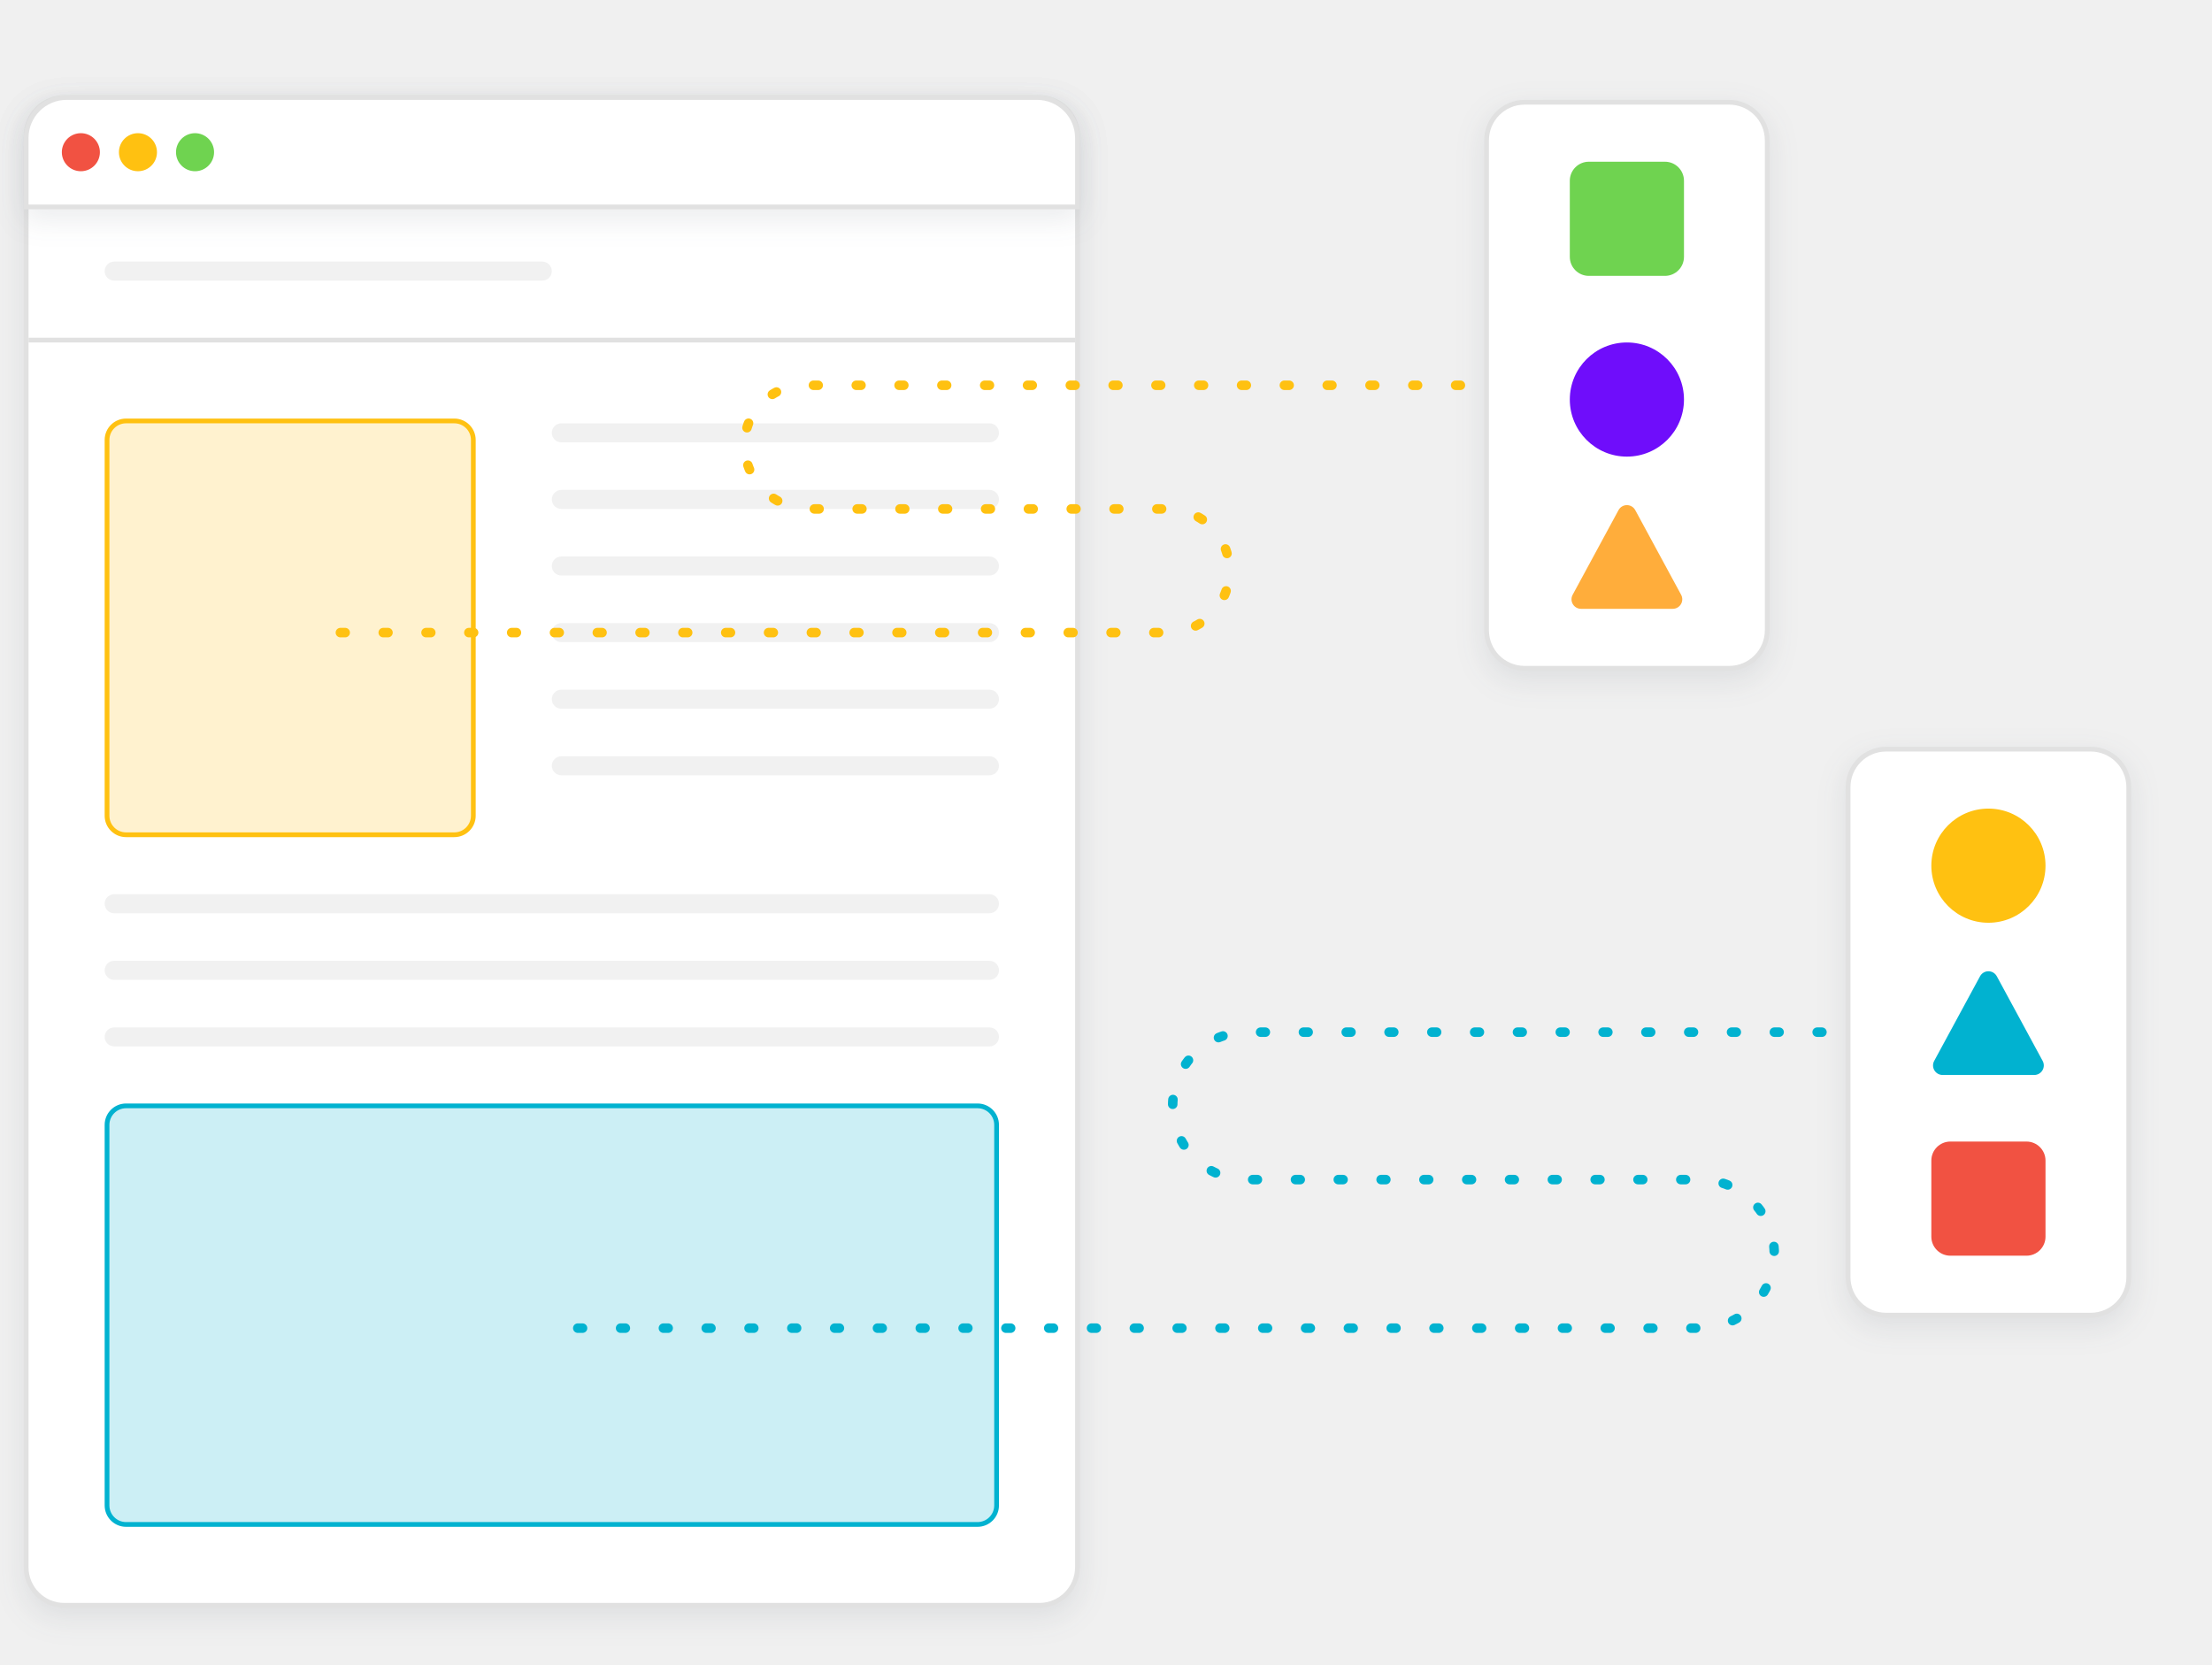
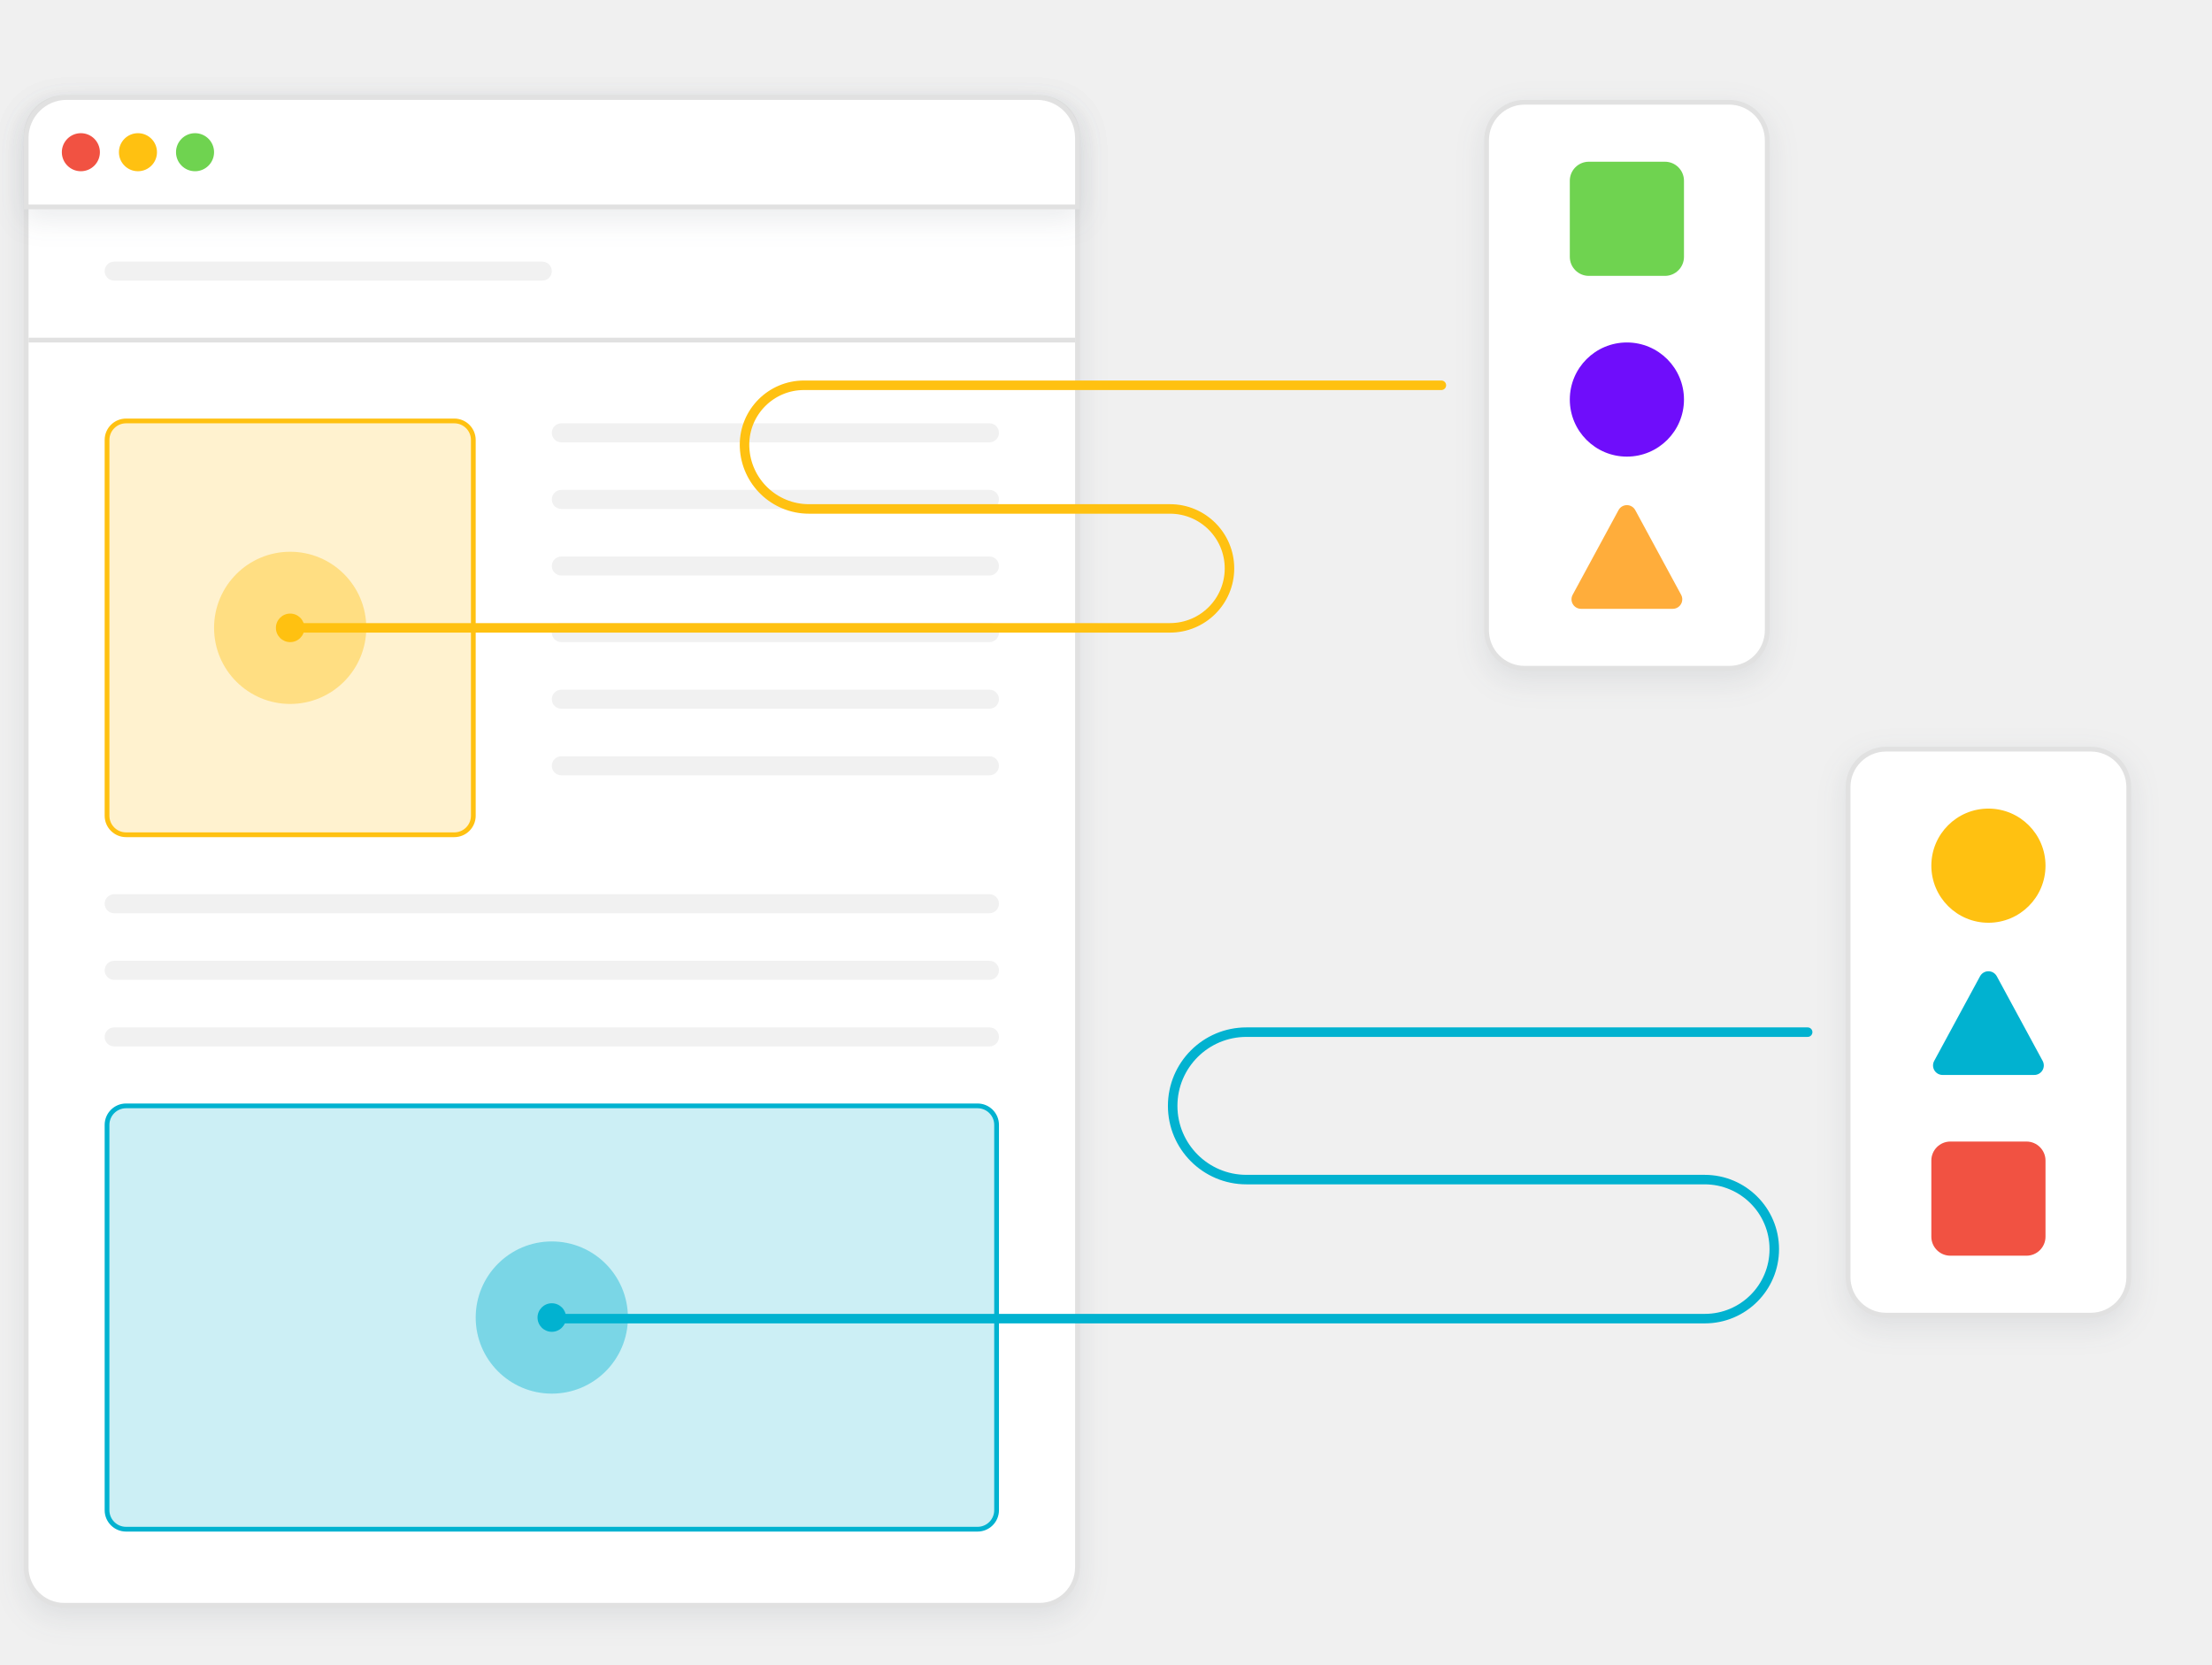
<svg xmlns="http://www.w3.org/2000/svg" xmlns:xlink="http://www.w3.org/1999/xlink" width="465" height="350" viewBox="0 0 465 350">
  <defs>
    <rect id="b" width="220" height="316" x="0" y="0" rx="8" />
    <filter id="a" width="110%" height="107%" x="-5%" y="-2.8%" filterUnits="objectBoundingBox">
      <feMorphology in="SourceAlpha" operator="dilate" radius="1" result="shadowSpreadOuter1" />
      <feOffset dy="2" in="shadowSpreadOuter1" result="shadowOffsetOuter1" />
      <feGaussianBlur in="shadowOffsetOuter1" result="shadowBlurOuter1" stdDeviation="3" />
      <feComposite in="shadowBlurOuter1" in2="SourceAlpha" operator="out" result="shadowBlurOuter1" />
      <feColorMatrix in="shadowBlurOuter1" values="0 0 0 0 0.208 0 0 0 0 0.259 0 0 0 0 0.329 0 0 0 0.101 0" />
    </filter>
    <path id="d" d="M8 0h204a8 8 0 0 1 8 8v14H0V8a8 8 0 0 1 8-8z" />
    <filter id="c" width="110%" height="200%" x="-5%" y="-40.9%" filterUnits="objectBoundingBox">
      <feMorphology in="SourceAlpha" operator="dilate" radius="1" result="shadowSpreadOuter1" />
      <feOffset dy="2" in="shadowSpreadOuter1" result="shadowOffsetOuter1" />
      <feGaussianBlur in="shadowOffsetOuter1" result="shadowBlurOuter1" stdDeviation="3" />
      <feComposite in="shadowBlurOuter1" in2="SourceAlpha" operator="out" result="shadowBlurOuter1" />
      <feColorMatrix in="shadowBlurOuter1" values="0 0 0 0 0.208 0 0 0 0 0.259 0 0 0 0 0.329 0 0 0 0.101 0" />
    </filter>
    <rect id="f" width="58" height="118" x="0" y="0" rx="8" />
    <filter id="e" width="137.9%" height="118.6%" x="-19%" y="-7.6%" filterUnits="objectBoundingBox">
      <feMorphology in="SourceAlpha" operator="dilate" radius="1" result="shadowSpreadOuter1" />
      <feOffset dy="2" in="shadowSpreadOuter1" result="shadowOffsetOuter1" />
      <feGaussianBlur in="shadowOffsetOuter1" result="shadowBlurOuter1" stdDeviation="3" />
      <feComposite in="shadowBlurOuter1" in2="SourceAlpha" operator="out" result="shadowBlurOuter1" />
      <feColorMatrix in="shadowBlurOuter1" values="0 0 0 0 0.208 0 0 0 0 0.259 0 0 0 0 0.329 0 0 0 0.101 0" />
    </filter>
    <rect id="h" width="58" height="118" x="0" y="0" rx="8" />
    <filter id="g" width="137.9%" height="118.6%" x="-19%" y="-7.6%" filterUnits="objectBoundingBox">
      <feMorphology in="SourceAlpha" operator="dilate" radius="1" result="shadowSpreadOuter1" />
      <feOffset dy="2" in="shadowSpreadOuter1" result="shadowOffsetOuter1" />
      <feGaussianBlur in="shadowOffsetOuter1" result="shadowBlurOuter1" stdDeviation="3" />
      <feComposite in="shadowBlurOuter1" in2="SourceAlpha" operator="out" result="shadowBlurOuter1" />
      <feColorMatrix in="shadowBlurOuter1" values="0 0 0 0 0.208 0 0 0 0 0.259 0 0 0 0 0.329 0 0 0 0.101 0" />
    </filter>
  </defs>
  <g fill="none" fill-rule="evenodd">
    <g transform="translate(6 21)">
      <use fill="#000" filter="url(#a)" xlink:href="#b" />
      <rect width="221" height="317" x="-.5" y="-.5" fill="#FFF" stroke="#E1E1E1" rx="8" />
      <path fill="#E1E1E1" d="M0 50h220v1H0z" />
      <use fill="#000" filter="url(#c)" xlink:href="#d" />
      <path fill="#FFF" stroke="#E1E1E1" d="M8-.5h204a8.5 8.5 0 0 1 8.5 8.5v14.5H-.5V8A8.5 8.5 0 0 1 8-.5z" />
      <rect width="94" height="4" x="16" y="34" fill="#F1F1F1" rx="2" />
      <circle cx="11" cy="11" r="4" fill="#F15242" />
      <circle cx="35" cy="11" r="4" fill="#6FD350" />
      <circle cx="23" cy="11" r="4" fill="#FFC111" />
      <rect width="94" height="4" x="110" y="68" fill="#F1F1F1" rx="2" />
      <rect width="94" height="4" x="110" y="82" fill="#F1F1F1" rx="2" />
      <rect width="94" height="4" x="110" y="96" fill="#F1F1F1" rx="2" />
      <rect width="94" height="4" x="110" y="110" fill="#F1F1F1" rx="2" />
      <rect width="94" height="4" x="110" y="124" fill="#F1F1F1" rx="2" />
      <rect width="94" height="4" x="110" y="138" fill="#F1F1F1" rx="2" />
      <rect width="188" height="4" x="16" y="167" fill="#F1F1F1" rx="2" />
      <rect width="188" height="4" x="16" y="181" fill="#F1F1F1" rx="2" />
      <rect width="188" height="4" x="16" y="195" fill="#F1F1F1" rx="2" />
      <rect width="77" height="87" x="16.5" y="67.5" fill="#FFC111" fill-opacity=".2" stroke="#FFC111" rx="4" />
-       <rect width="187" height="88" x="16.5" y="211.5" fill="#01B2D0" fill-opacity=".2" stroke="#01B2D0" rx="4" />
+       <g fill="#FFC111" fill-rule="nonzero" transform="translate(39 95)">
+         <circle cx="16" cy="16" r="16" fill-opacity=".4" />
+         <circle cx="16" cy="16" r="3" />
+       </g>
+       <rect width="187" height="89" x="16.5" y="211.5" fill="#01B2D0" fill-opacity=".2" stroke="#01B2D0" rx="4" />
+       <g fill="#01B2D0" fill-rule="nonzero" transform="translate(94 240)">
+         <circle cx="16" cy="16" r="16" fill-opacity=".4" />
+         <circle cx="16" cy="16" r="3" />
+       </g>
    </g>
-     <path stroke="#FFC111" stroke-dasharray="1 8" stroke-linecap="round" stroke-linejoin="round" stroke-width="2" d="M325 81H169.014c-6.906 0-12.504 5.598-12.504 12.504 0 .166.003.33.01.496.288 7.262 6.258 13 13.525 13h75.412c7.18 0 13 5.82 13 13s-5.82 13-13 13H71.031h0" />
-     <path stroke="#01B2D0" stroke-dasharray="1 8" stroke-linecap="round" stroke-linejoin="round" stroke-width="2" d="M410 217H262.016c-8.56 0-15.5 6.94-15.5 15.5 0 8.56 6.94 15.5 15.5 15.5h95.338c8.626 0 15.622 6.989 15.63 15.615.009 8.616-6.968 15.607-15.584 15.615H120.031h0" />
+     <path stroke="#FFC111" stroke-linecap="round" stroke-linejoin="round" stroke-width="2" d="M303 81H169.014c-6.906 0-12.504 5.598-12.504 12.504 0 .166.003.33.01.496.288 7.262 6.258 13 13.525 13h75.912c6.904 0 12.5 5.596 12.5 12.5s-5.596 12.5-12.5 12.5H61.031h0" />
+     <path stroke="#01B2D0" stroke-linecap="round" stroke-linejoin="round" stroke-width="2" d="M380 217H262.016c-8.56 0-15.5 6.94-15.5 15.5 0 8.56 6.94 15.5 15.5 15.5h96.338c8.074 0 14.622 6.54 14.63 14.615.009 8.063-6.52 14.607-14.584 14.615H117.031h0" />
    <g transform="translate(313 22)">
      <use fill="#000" filter="url(#e)" xlink:href="#f" />
      <rect width="59" height="119" x="-.5" y="-.5" fill="#FFF" stroke="#E1E1E1" rx="8" />
      <rect width="24" height="24" x="17" y="12" fill="#6FD350" rx="4" />
      <path fill="#FFAD3B" d="M30.759 85.247l9.642 17.8A2 2 0 0 1 38.642 106H19.358a2 2 0 0 1-1.759-2.953l9.642-17.8a2 2 0 0 1 3.518 0z" />
      <circle cx="29" cy="62" r="12" fill="#6F0DFB" />
    </g>
    <g transform="translate(389 158)">
      <use fill="#000" filter="url(#g)" xlink:href="#h" />
      <rect width="59" height="119" x="-.5" y="-.5" fill="#FFF" stroke="#E1E1E1" rx="8" />
      <rect width="24" height="24" x="17" y="82" fill="#F15242" rx="4" />
      <path fill="#01B2D0" d="M30.759 47.247l9.642 17.8A2 2 0 0 1 38.642 68H19.358a2 2 0 0 1-1.759-2.953l9.642-17.8a2 2 0 0 1 3.518 0z" />
      <circle cx="29" cy="24" r="12" fill="#FFC111" />
    </g>
  </g>
</svg>
